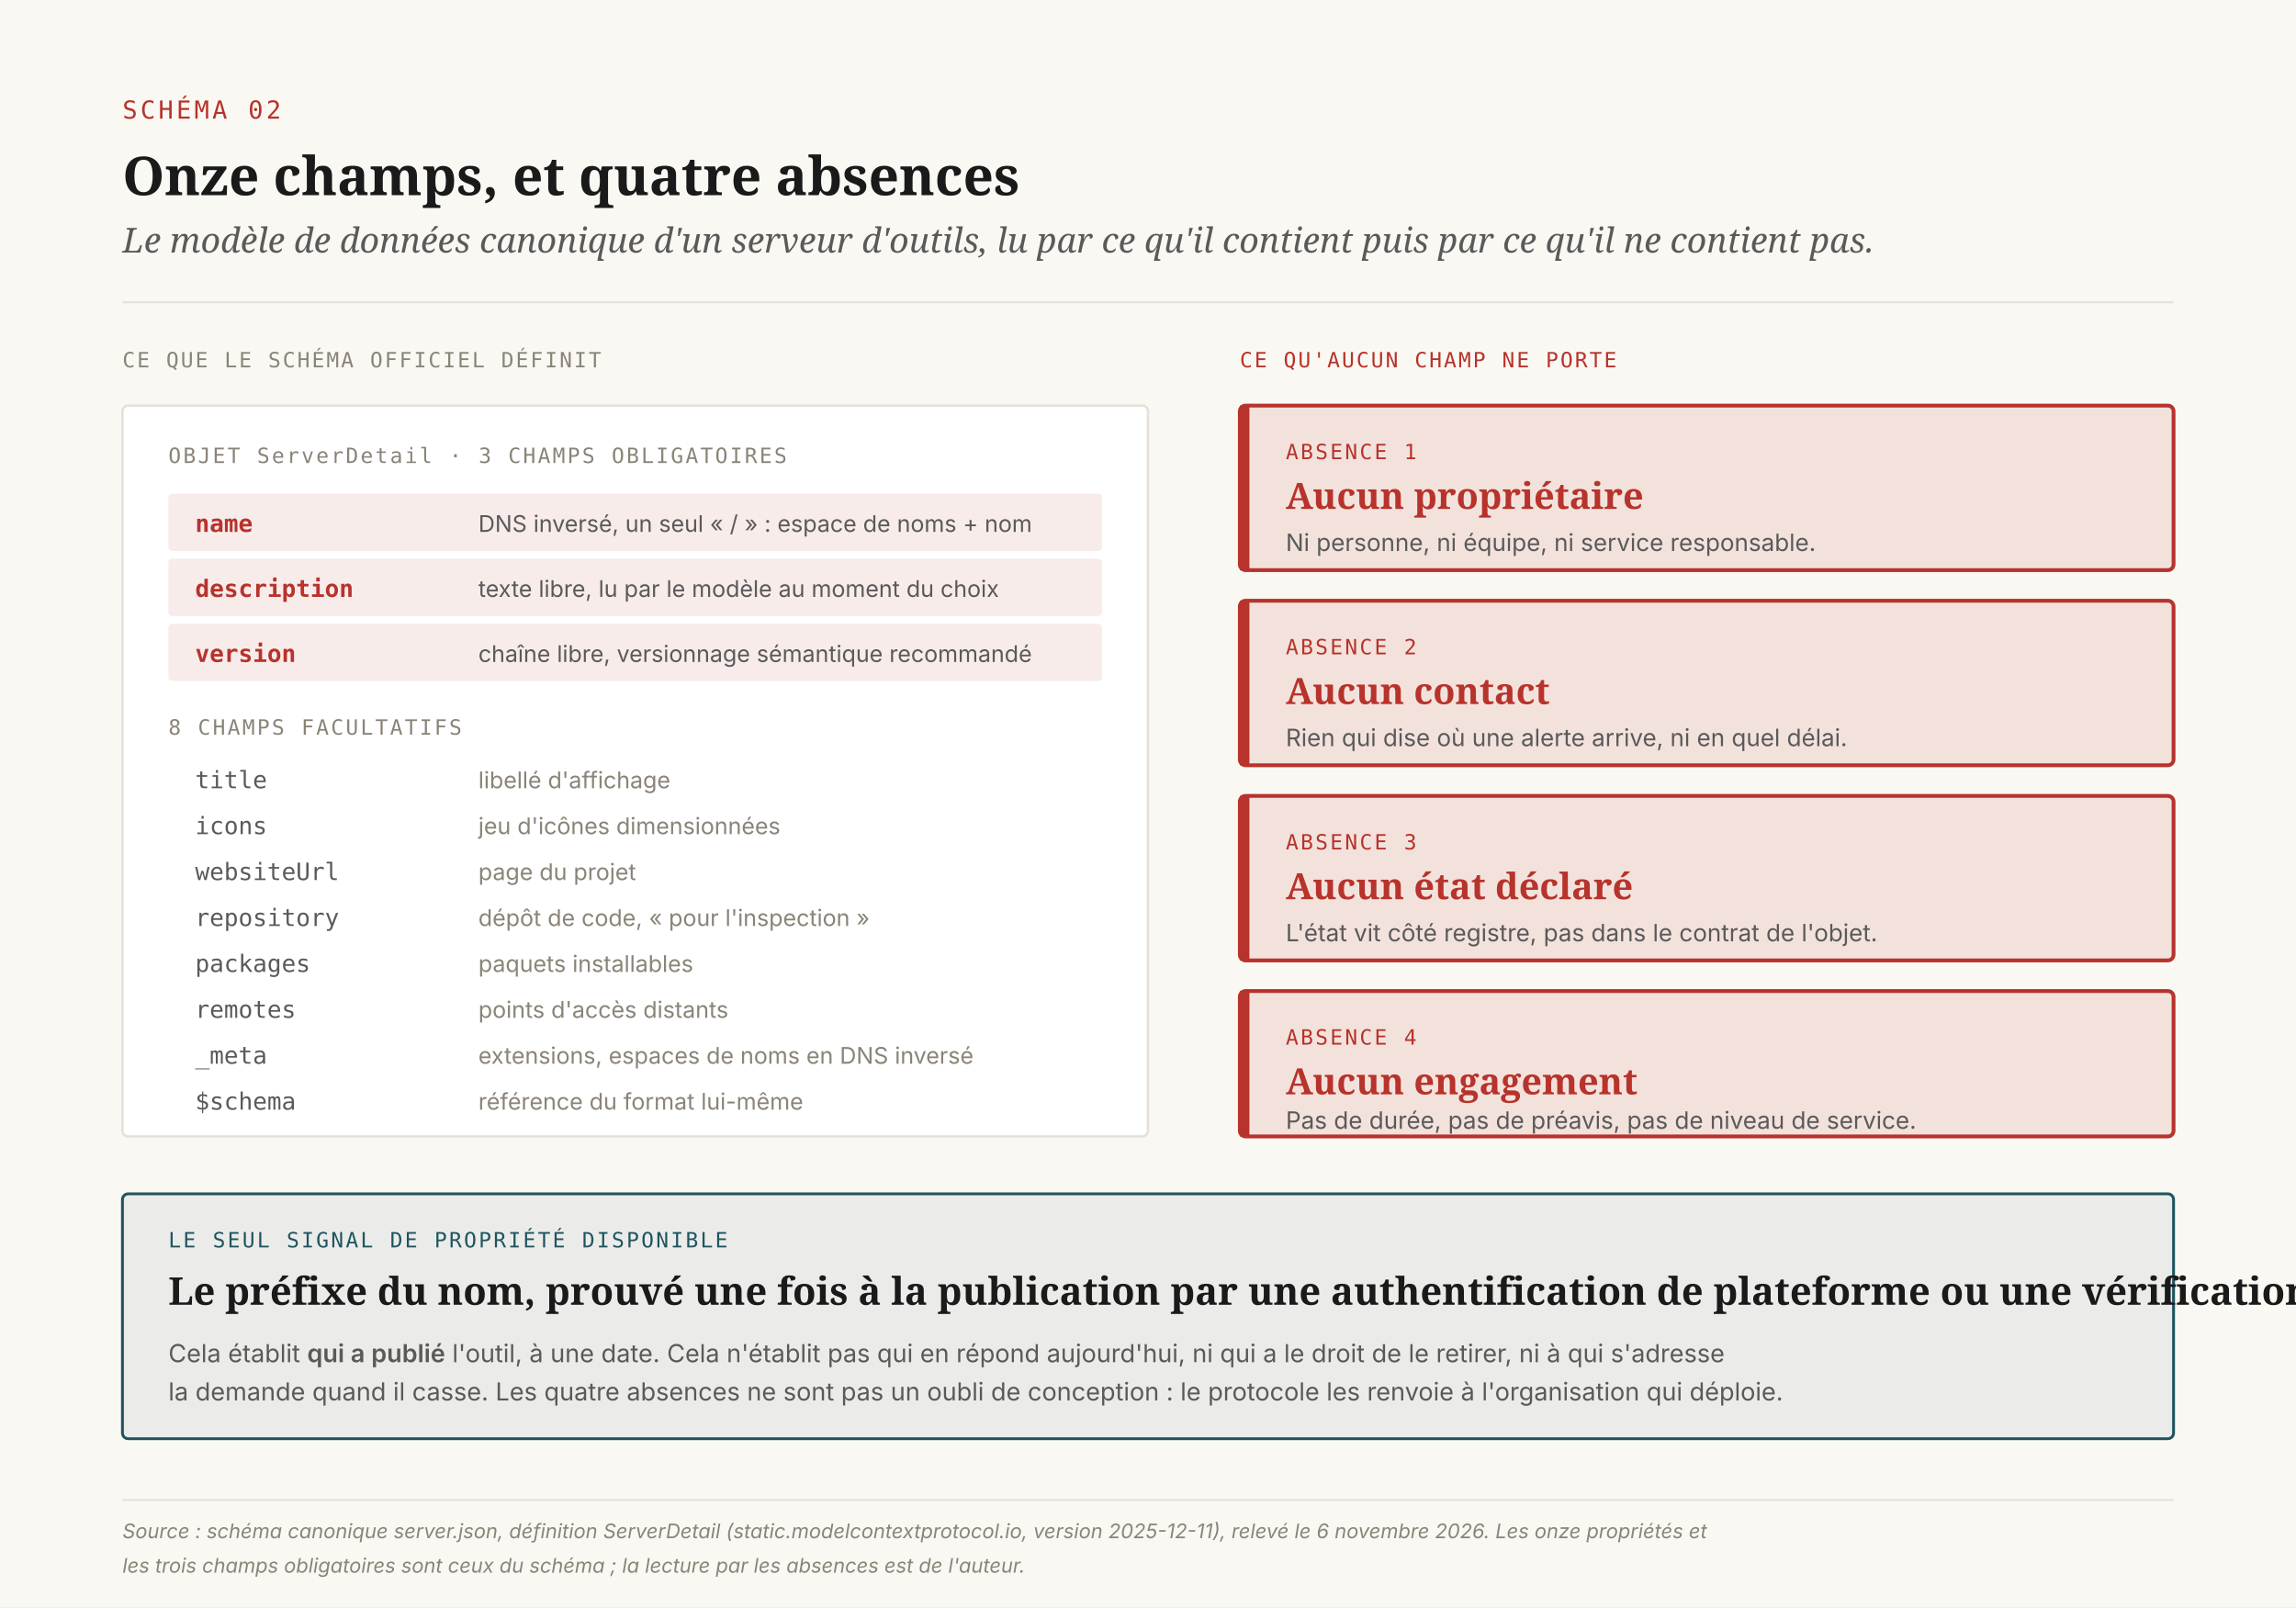
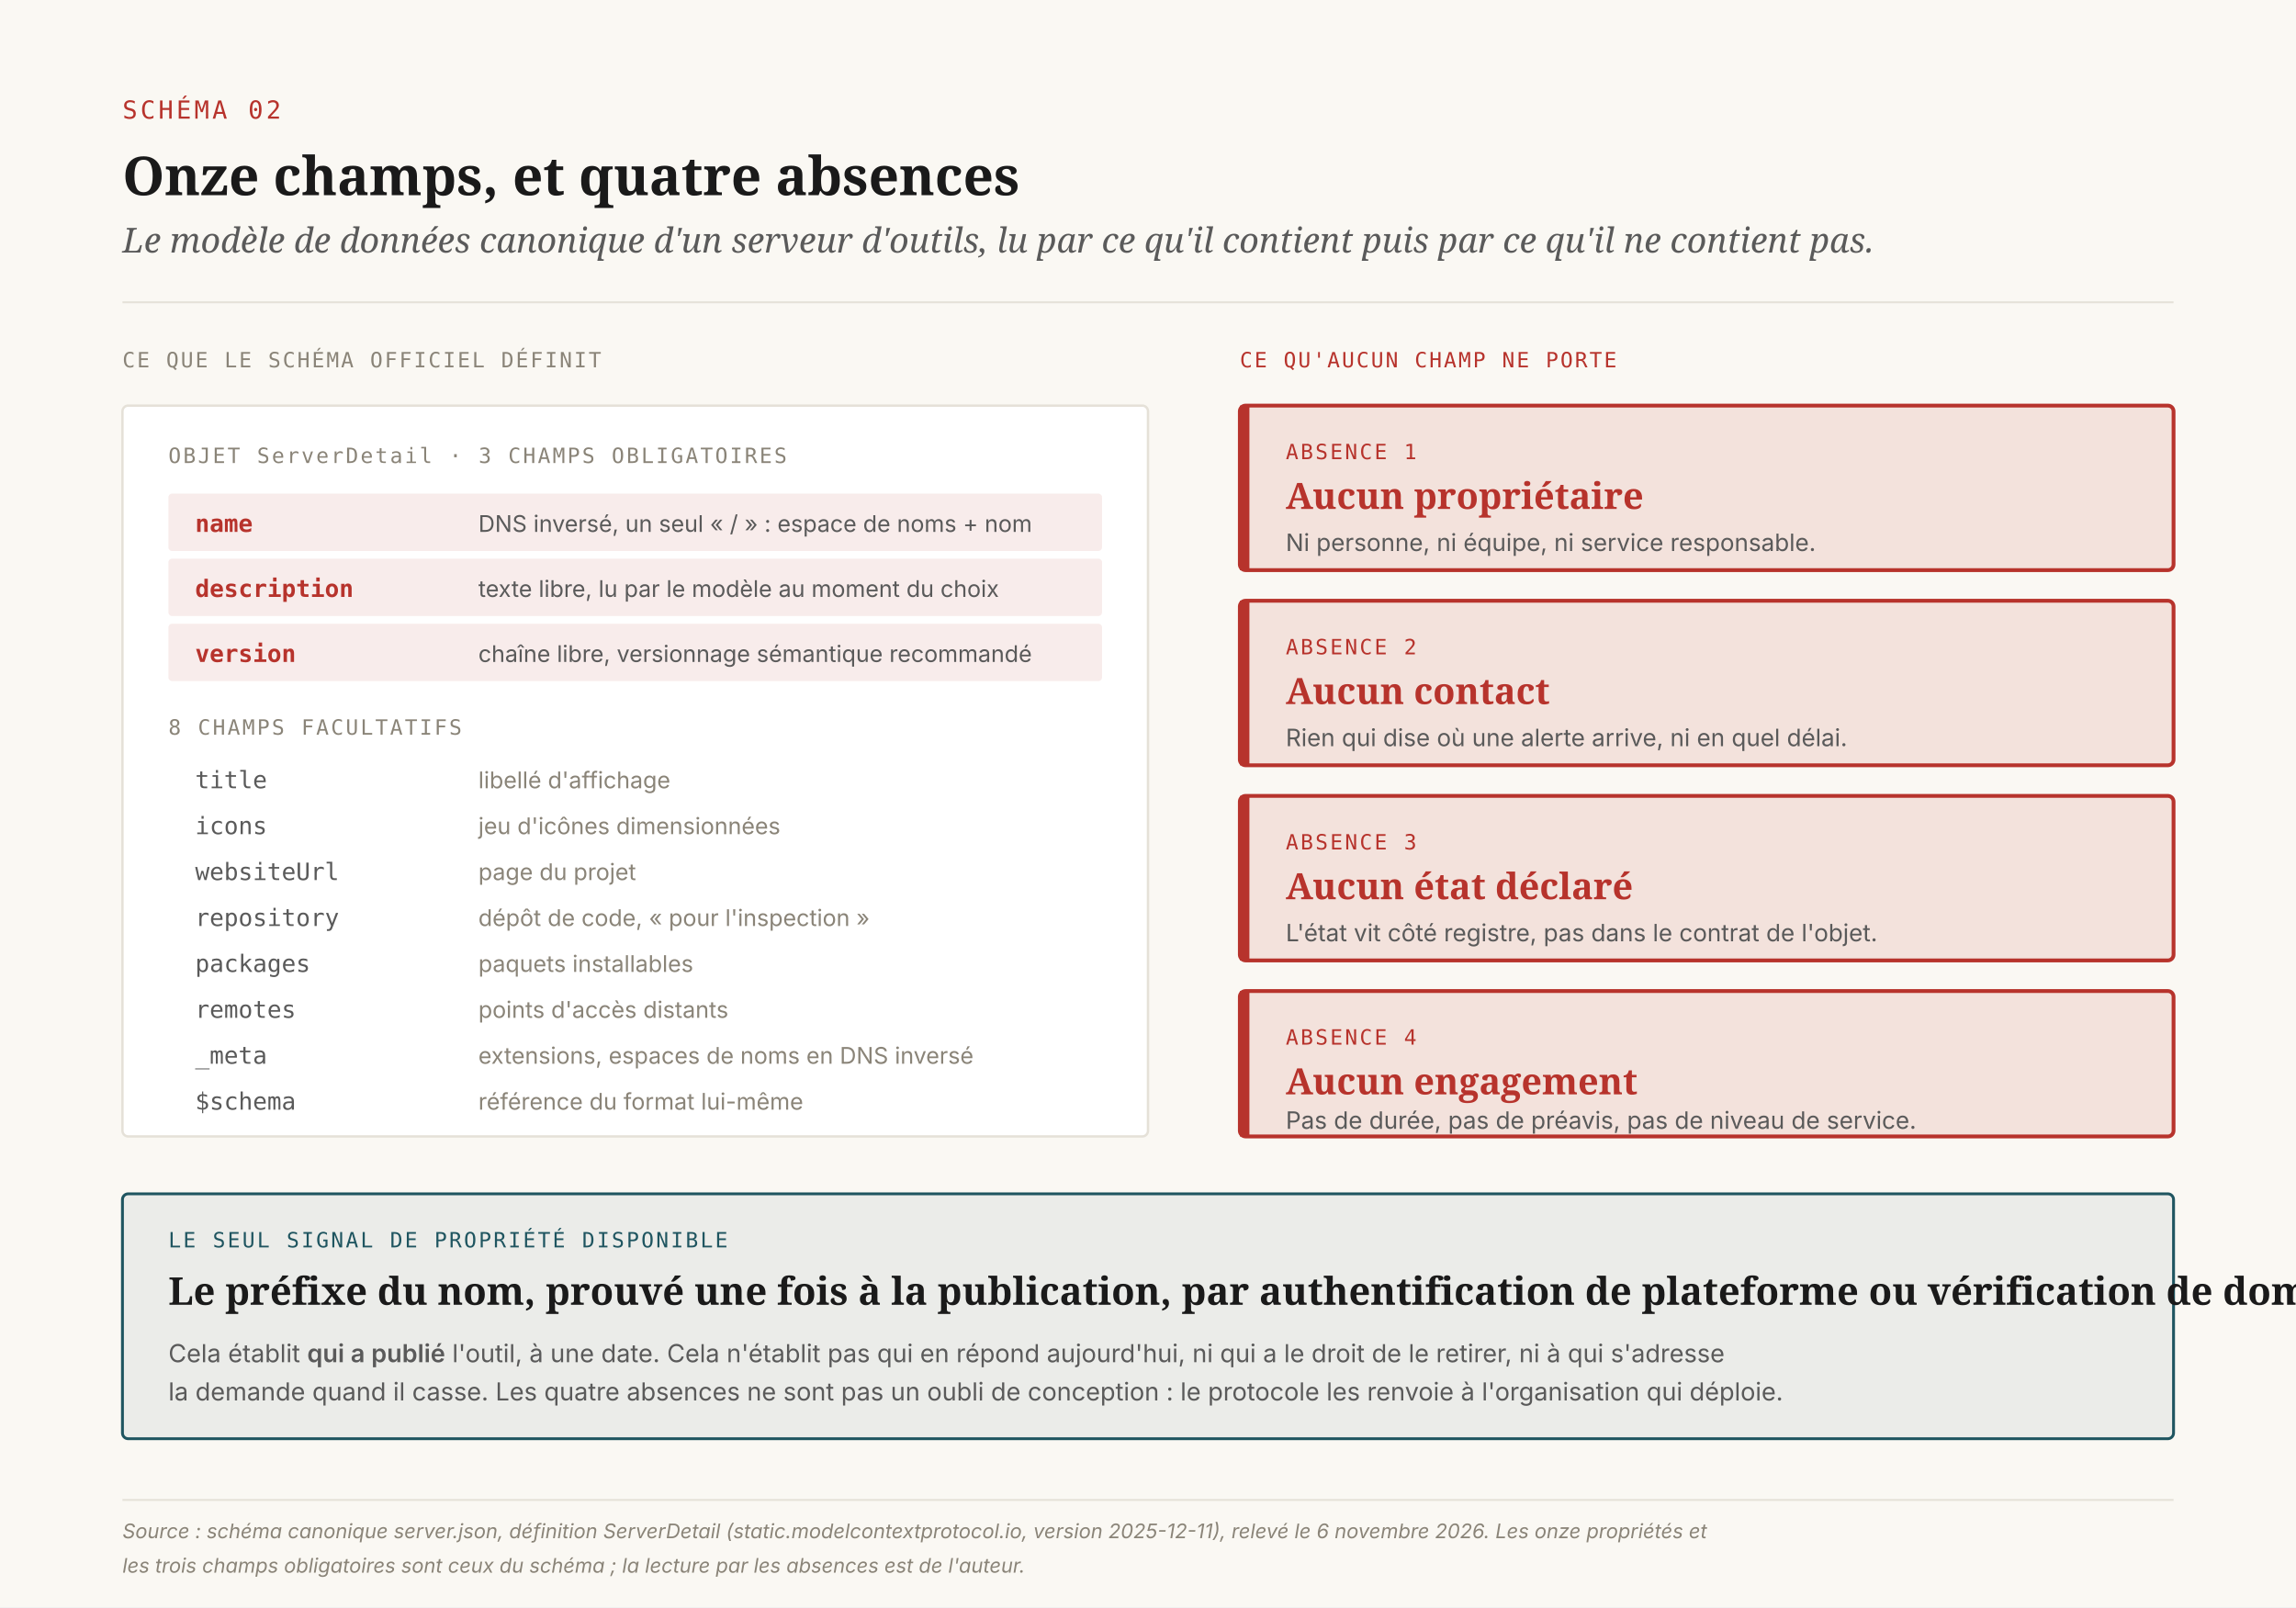
<svg xmlns="http://www.w3.org/2000/svg" viewBox="0 0 1200 840" role="img" aria-label="Le modèle de données canonique d'un serveur d'outils : onze propriétés dont trois obligatoires, et les quatre champs de gouvernance qui n'existent pas">
  <style>
    .display { font-family: 'Fraunces', 'Spectral', Georgia, serif; }
    .body    { font-family: 'Inter', 'Helvetica Neue', system-ui, sans-serif; }
    .mono    { font-family: 'JetBrains Mono', 'IBM Plex Mono', monospace; }
    .interactive { cursor: pointer; }
  </style>
  <rect width="1200" height="840" fill="#FAF8F3" />
  <text x="64" y="62" class="mono" font-size="13" letter-spacing="0.12em" fill="#B7332C">SCHÉMA 02</text>
  <text x="64" y="102" class="display" font-size="28" font-weight="600" fill="#1A1A1A">Onze champs, et quatre absences</text>
  <text x="64" y="132" class="display" font-size="18" font-style="italic" fill="#5A5A5A">Le modèle de données canonique d'un serveur d'outils, lu par ce qu'il contient puis par ce qu'il ne contient pas.</text>
  <line x1="64" y1="158" x2="1136" y2="158" stroke="#E5E1D8" stroke-width="1" />
  <text x="64" y="192" class="mono" font-size="11" letter-spacing="0.09em" fill="#8A8478">CE QUE LE SCHÉMA OFFICIEL DÉFINIT</text>
  <text x="648" y="192" class="mono" font-size="11" letter-spacing="0.09em" fill="#B7332C">CE QU'AUCUN CHAMP NE PORTE</text>
  <g class="interactive" data-card="champs-presents" tabindex="0" role="button" aria-label="Les onze propriétés du schéma officiel — cliquez pour les détails">
    <rect x="64" y="212" width="536" height="382" rx="3" fill="#FFFFFF" stroke="#E5E1D8" stroke-width="1.25" />
    <text x="88" y="242" class="mono" font-size="11" letter-spacing="0.1em" fill="#8A8478">OBJET  ServerDetail  ·  3 CHAMPS OBLIGATOIRES</text>
    <rect x="88" y="258" width="488" height="30" rx="2" fill="#B7332C" fill-opacity="0.09" />
    <text x="102" y="278" class="mono" font-size="12.5" font-weight="600" fill="#B7332C">name</text>
    <text x="250" y="278" class="body" font-size="12" fill="#5A5A5A">DNS inversé, un seul « / » : espace de noms + nom</text>
    <rect x="88" y="292" width="488" height="30" rx="2" fill="#B7332C" fill-opacity="0.09" />
    <text x="102" y="312" class="mono" font-size="12.5" font-weight="600" fill="#B7332C">description</text>
    <text x="250" y="312" class="body" font-size="12" fill="#5A5A5A">texte libre, lu par le modèle au moment du choix</text>
    <rect x="88" y="326" width="488" height="30" rx="2" fill="#B7332C" fill-opacity="0.09" />
    <text x="102" y="346" class="mono" font-size="12.5" font-weight="600" fill="#B7332C">version</text>
    <text x="250" y="346" class="body" font-size="12" fill="#5A5A5A">chaîne libre, versionnage sémantique recommandé</text>
    <text x="88" y="384" class="mono" font-size="11" letter-spacing="0.1em" fill="#8A8478">8 CHAMPS FACULTATIFS</text>
    <text x="102" y="412" class="mono" font-size="12.5" fill="#5A5A5A">title</text>
    <text x="250" y="412" class="body" font-size="12" fill="#8A8478">libellé d'affichage</text>
    <text x="102" y="436" class="mono" font-size="12.5" fill="#5A5A5A">icons</text>
    <text x="250" y="436" class="body" font-size="12" fill="#8A8478">jeu d'icônes dimensionnées</text>
    <text x="102" y="460" class="mono" font-size="12.5" fill="#5A5A5A">websiteUrl</text>
    <text x="250" y="460" class="body" font-size="12" fill="#8A8478">page du projet</text>
    <text x="102" y="484" class="mono" font-size="12.5" fill="#5A5A5A">repository</text>
    <text x="250" y="484" class="body" font-size="12" fill="#8A8478">dépôt de code, « pour l'inspection »</text>
    <text x="102" y="508" class="mono" font-size="12.5" fill="#5A5A5A">packages</text>
    <text x="250" y="508" class="body" font-size="12" fill="#8A8478">paquets installables</text>
    <text x="102" y="532" class="mono" font-size="12.5" fill="#5A5A5A">remotes</text>
    <text x="250" y="532" class="body" font-size="12" fill="#8A8478">points d'accès distants</text>
    <text x="102" y="556" class="mono" font-size="12.5" fill="#5A5A5A">_meta</text>
    <text x="250" y="556" class="body" font-size="12" fill="#8A8478">extensions, espaces de noms en DNS inversé</text>
    <text x="102" y="580" class="mono" font-size="12.5" fill="#5A5A5A">$schema</text>
    <text x="250" y="580" class="body" font-size="12" fill="#8A8478">référence du format lui-même</text>
  </g>
  <g class="interactive" data-card="absence-proprietaire" tabindex="0" role="button" aria-label="L'absence de champ propriétaire — cliquez pour les détails">
    <rect x="648" y="212" width="488" height="86" rx="3" fill="#B7332C" fill-opacity="0.11" stroke="#B7332C" stroke-width="2" />
    <rect x="648" y="212" width="5" height="86" fill="#B7332C" />
    <text x="672" y="240" class="mono" font-size="11" letter-spacing="0.1em" fill="#B7332C">ABSENCE 1</text>
    <text x="672" y="266" class="display" font-size="19" font-weight="600" fill="#B7332C">Aucun propriétaire</text>
    <text x="672" y="288" class="body" font-size="12.5" fill="#5A5A5A">Ni personne, ni équipe, ni service responsable.</text>
  </g>
  <g class="interactive" data-card="absence-contact" tabindex="0" role="button" aria-label="L'absence de contact d'alerte — cliquez pour les détails">
    <rect x="648" y="314" width="488" height="86" rx="3" fill="#B7332C" fill-opacity="0.11" stroke="#B7332C" stroke-width="2" />
    <rect x="648" y="314" width="5" height="86" fill="#B7332C" />
    <text x="672" y="342" class="mono" font-size="11" letter-spacing="0.1em" fill="#B7332C">ABSENCE 2</text>
    <text x="672" y="368" class="display" font-size="19" font-weight="600" fill="#B7332C">Aucun contact</text>
    <text x="672" y="390" class="body" font-size="12.5" fill="#5A5A5A">Rien qui dise où une alerte arrive, ni en quel délai.</text>
  </g>
  <g class="interactive" data-card="absence-cycle-vie" tabindex="0" role="button" aria-label="L'absence d'état de cycle de vie déclaré — cliquez pour les détails">
    <rect x="648" y="416" width="488" height="86" rx="3" fill="#B7332C" fill-opacity="0.11" stroke="#B7332C" stroke-width="2" />
    <rect x="648" y="416" width="5" height="86" fill="#B7332C" />
    <text x="672" y="444" class="mono" font-size="11" letter-spacing="0.1em" fill="#B7332C">ABSENCE 3</text>
    <text x="672" y="470" class="display" font-size="19" font-weight="600" fill="#B7332C">Aucun état déclaré</text>
    <text x="672" y="492" class="body" font-size="12.5" fill="#5A5A5A">L'état vit côté registre, pas dans le contrat de l'objet.</text>
  </g>
  <g class="interactive" data-card="absence-support" tabindex="0" role="button" aria-label="L'absence d'engagement de support — cliquez pour les détails">
    <rect x="648" y="518" width="488" height="76" rx="3" fill="#B7332C" fill-opacity="0.11" stroke="#B7332C" stroke-width="2" />
    <rect x="648" y="518" width="5" height="76" fill="#B7332C" />
    <text x="672" y="546" class="mono" font-size="11" letter-spacing="0.1em" fill="#B7332C">ABSENCE 4</text>
    <text x="672" y="572" class="display" font-size="19" font-weight="600" fill="#B7332C">Aucun engagement</text>
    <text x="672" y="590" class="body" font-size="12.5" fill="#5A5A5A">Pas de durée, pas de préavis, pas de niveau de service.</text>
  </g>
  <g class="interactive" data-card="namespace-preuve" tabindex="0" role="button" aria-label="Ce que l'espace de noms prouve, et ce qu'il ne prouve pas — cliquez pour les détails">
    <rect x="64" y="624" width="1072" height="128" rx="3" fill="#1F5560" fill-opacity="0.07" stroke="#1F5560" stroke-width="1.5" />
    <text x="88" y="652" class="mono" font-size="11" letter-spacing="0.1em" fill="#1F5560">LE SEUL SIGNAL DE PROPRIÉTÉ DISPONIBLE</text>
-     <text x="88" y="682" class="display" font-size="20" font-weight="600" fill="#1A1A1A">Le préfixe du nom, prouvé une fois à la publication par une authentification de plateforme ou une vérification de domaine.</text>
+     <text x="88" y="682" class="display" font-size="20" font-weight="600" fill="#1A1A1A">Le préfixe du nom, prouvé une fois à la publication, par authentification de plateforme ou vérification de domaine.</text>
    <text x="88" y="712" class="body" font-size="13" fill="#5A5A5A">Cela établit <tspan font-weight="600">qui a publié</tspan> l'outil, à une date. Cela n'établit pas qui en répond aujourd'hui, ni qui a le droit de le retirer, ni à qui s'adresse</text>
    <text x="88" y="732" class="body" font-size="13" fill="#5A5A5A">la demande quand il casse. Les quatre absences ne sont pas un oubli de conception : le protocole les renvoie à l'organisation qui déploie.</text>
  </g>
  <line x1="64" y1="784" x2="1136" y2="784" stroke="#E5E1D8" stroke-width="1" />
  <text x="64" y="804" class="body" font-size="10.5" font-style="italic" fill="#8A8478">Source : schéma canonique server.json, définition ServerDetail (static.modelcontextprotocol.io, version 2025-12-11), relevé le 6 novembre 2026. Les onze propriétés et</text>
  <text x="64" y="822" class="body" font-size="10.5" font-style="italic" fill="#8A8478">les trois champs obligatoires sont ceux du schéma ; la lecture par les absences est de l'auteur.</text>
</svg>
